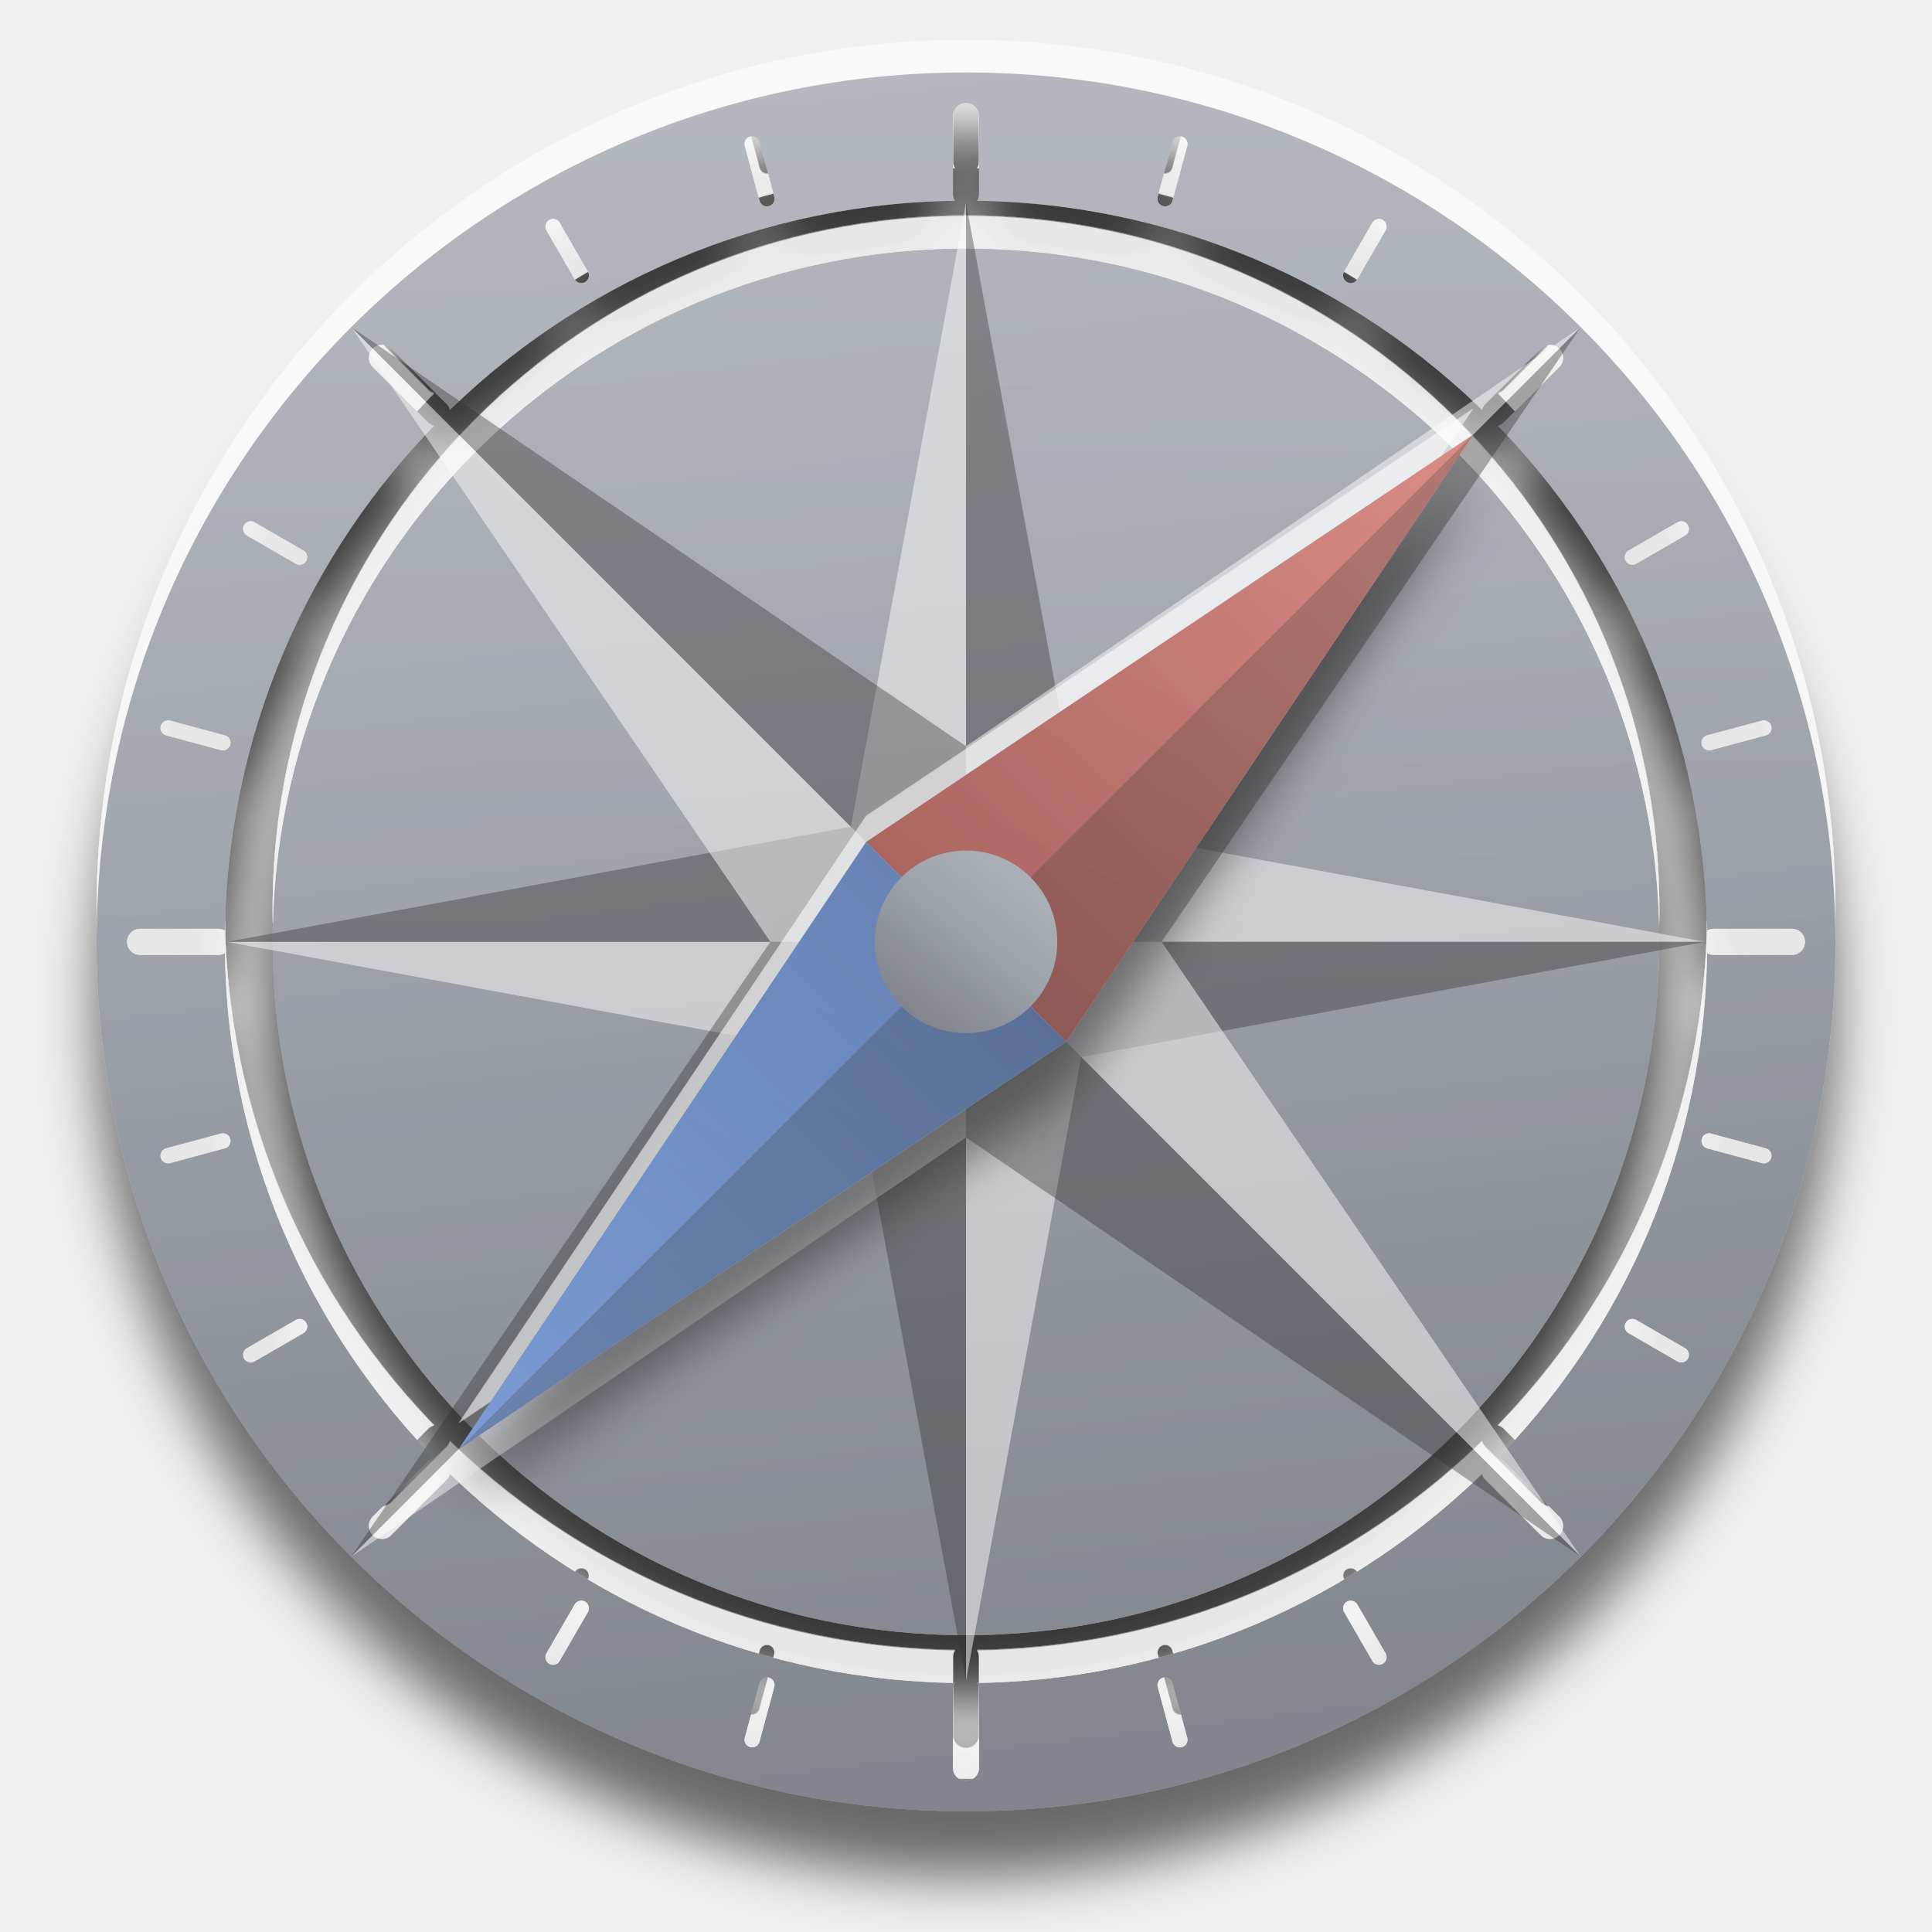
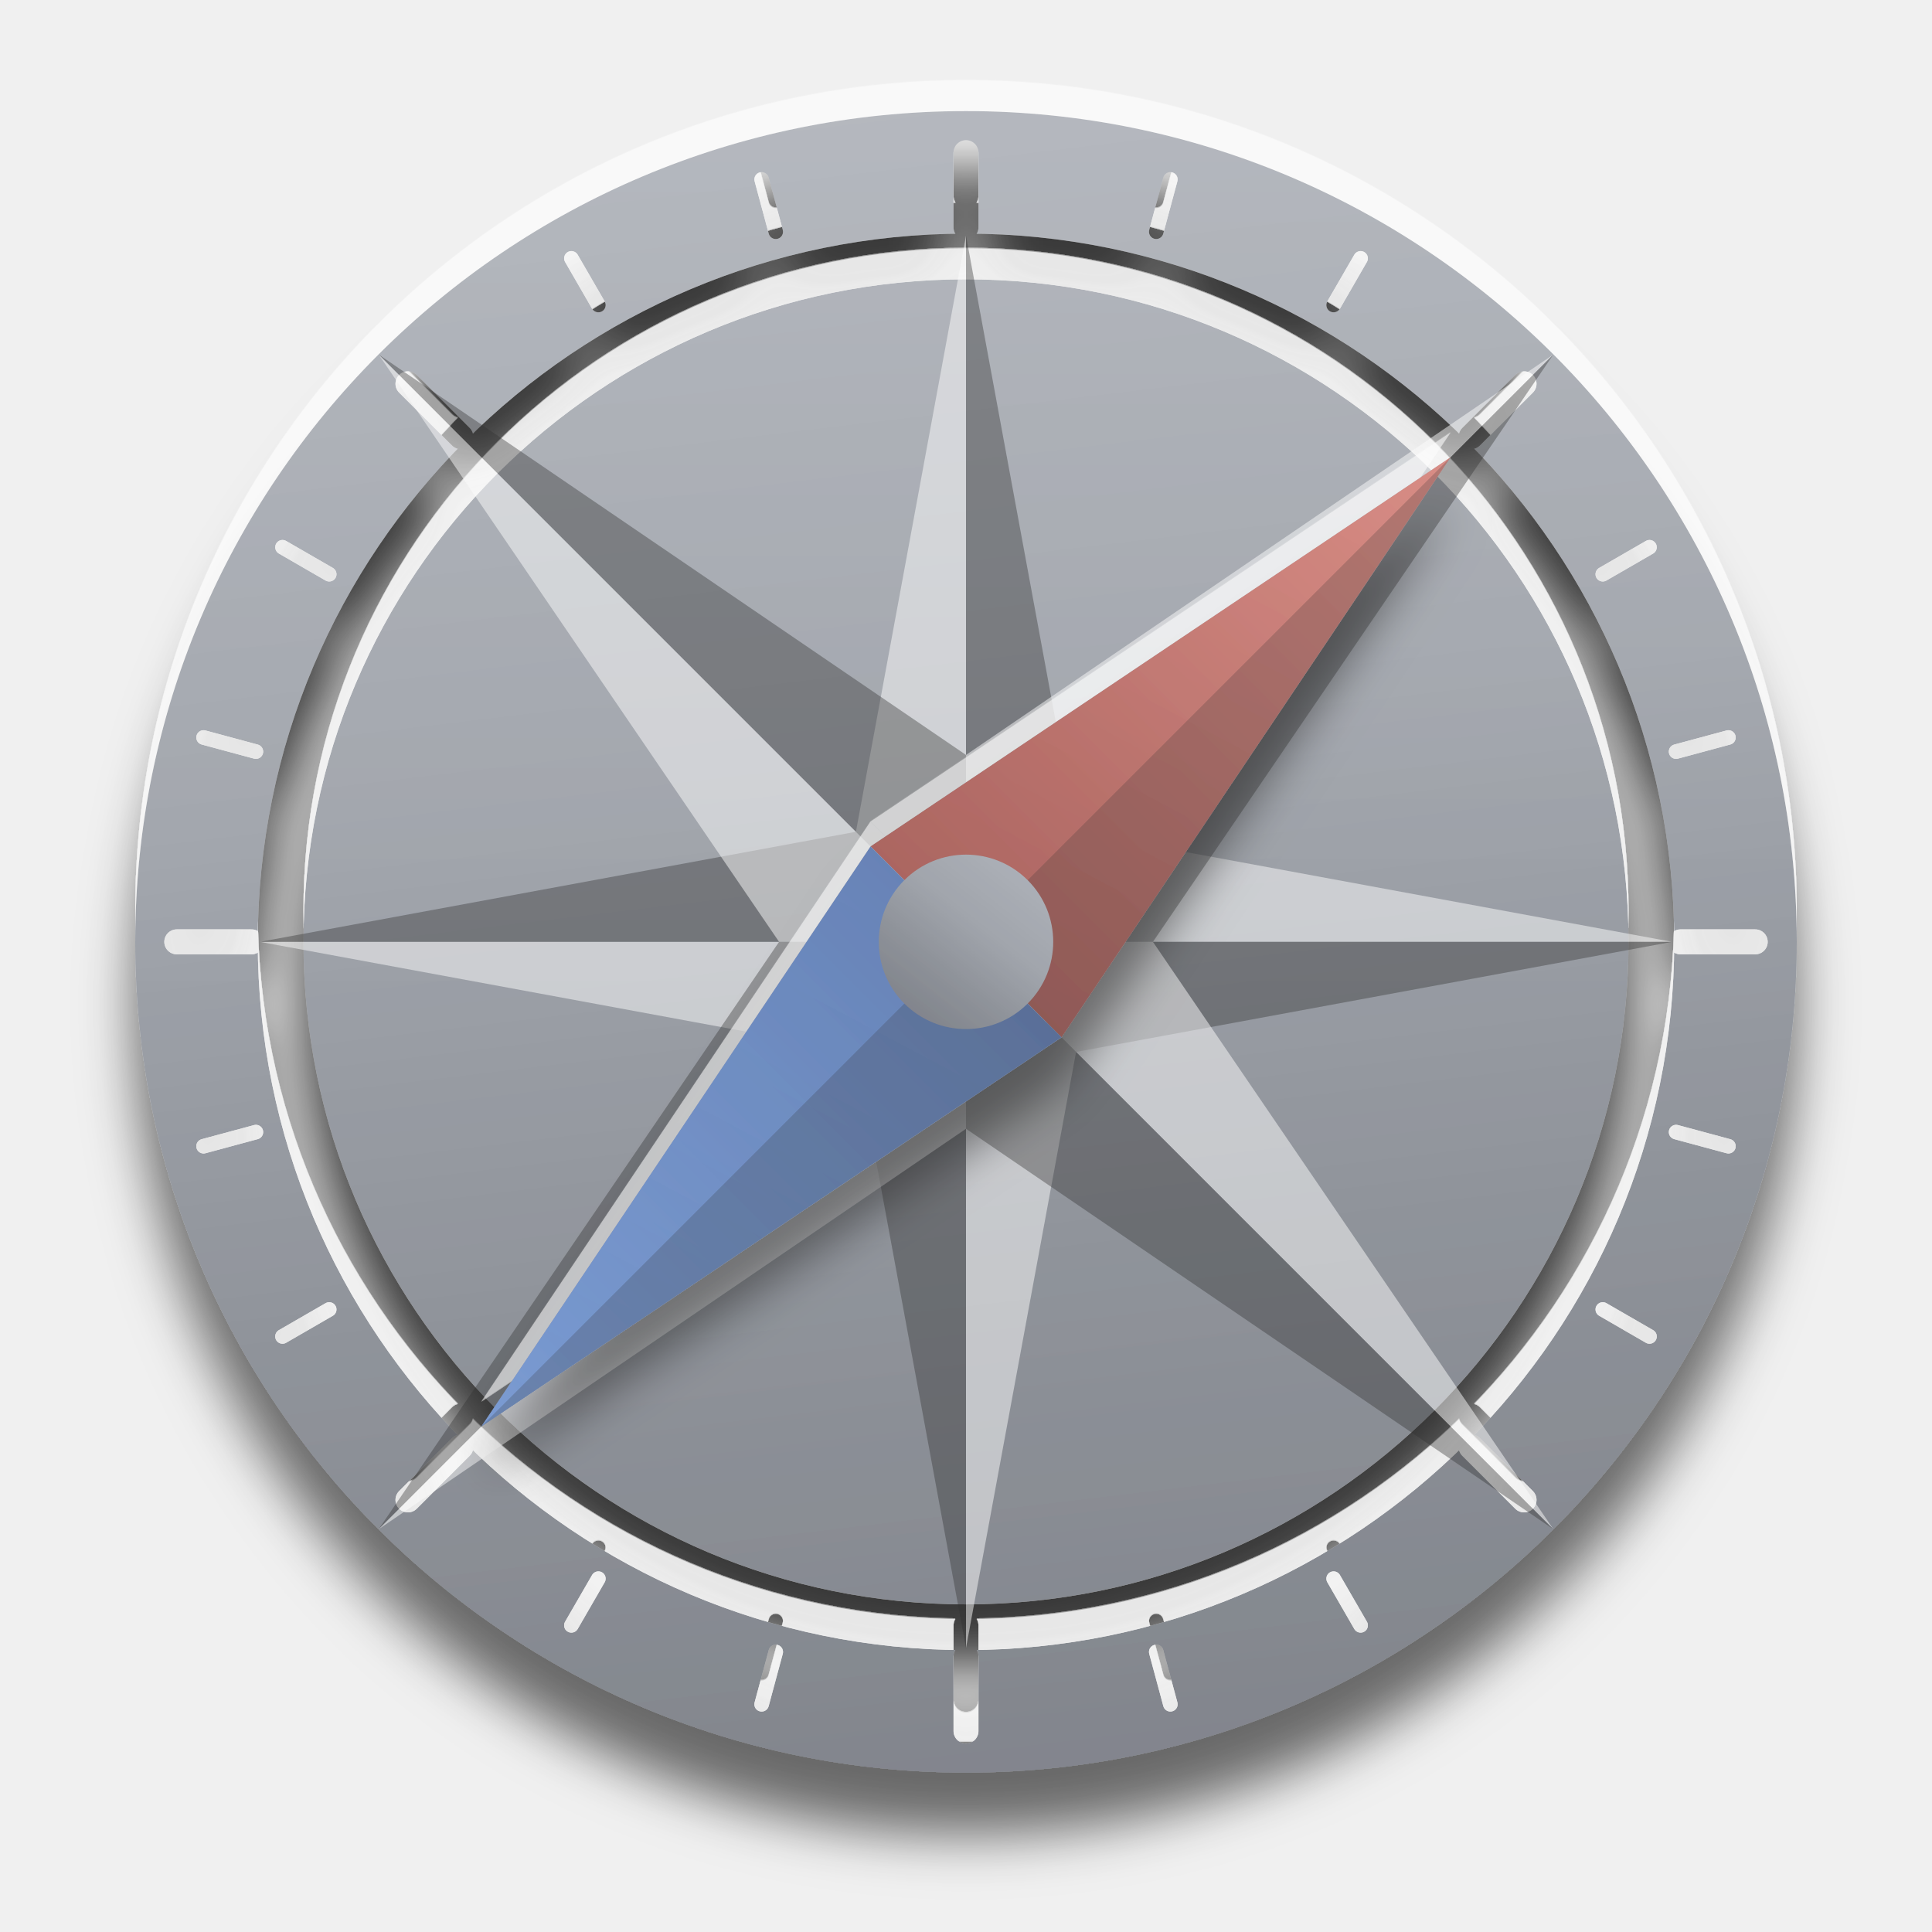
<svg xmlns="http://www.w3.org/2000/svg" viewBox="0 0 100 100" width="256" height="256">
  <defs>
    <linearGradient id="c" x1=".44" y1="0" x2=".56" y2="1">
      <stop offset="0" stop-color="#9a9fa8" />
      <stop offset=".38" stop-color="#8d929b" />
      <stop offset=".72" stop-color="#757a83" />
      <stop offset="1" stop-color="#666a73" />
    </linearGradient>
    <linearGradient id="g" x1="0" y1="0" x2="0" y2="1">
      <stop offset="0" stop-color="#fff" stop-opacity="0.12" />
      <stop offset=".55" stop-color="#fff" stop-opacity="0" />
    </linearGradient>
    <linearGradient id="cr" x1="0" y1="0" x2="0" y2="1">
      <stop offset="0" stop-color="#e3685a" />
      <stop offset="1" stop-color="#a8372d" />
    </linearGradient>
    <linearGradient id="cb" x1="0" y1="1" x2="0" y2="0">
      <stop offset="0" stop-color="#5a8de3" />
      <stop offset="1" stop-color="#2d58a8" />
    </linearGradient>
    <clipPath id="cl">
      <circle cx="50" cy="50" r="40" />
    </clipPath>
    <filter id="ce" filterUnits="userSpaceOnUse" x="-20" y="-20" width="140" height="140">
      <feOffset in="SourceAlpha" dy="3.00" result="down" />
      <feGaussianBlur in="down" stdDeviation="1.30" result="soft" />
      <feFlood flood-color="#000" flood-opacity="0.70" />
      <feComposite in2="soft" operator="in" result="shade" />
      <feOffset in="SourceAlpha" dy="-1.50" result="up" />
      <feFlood flood-color="#fff" flood-opacity="0.75" />
      <feComposite in2="up" operator="in" result="lit" />
      <feMerge>
        <feMergeNode in="shade" />
        <feMergeNode in="lit" />
        <feMergeNode in="SourceGraphic" />
      </feMerge>
    </filter>
    <filter id="cd" filterUnits="userSpaceOnUse" x="-20" y="-20" width="140" height="140">
      <feOffset in="SourceAlpha" dy="3.00" result="down" />
      <feGaussianBlur in="down" stdDeviation="1.30" result="soft" />
      <feFlood flood-color="#000" flood-opacity="0.95" />
      <feComposite in2="soft" operator="in" result="shade" />
      <feOffset in="SourceAlpha" dy="-1.50" result="up" />
      <feFlood flood-color="#fff" flood-opacity="0.75" />
      <feComposite in2="up" operator="in" result="lit" />
      <feMerge>
        <feMergeNode in="shade" />
        <feMergeNode in="lit" />
      </feMerge>
    </filter>
    <filter id="cn" filterUnits="userSpaceOnUse" x="-20" y="-20" width="140" height="140">
      <feOffset in="SourceAlpha" dy="2.40" result="down" />
      <feGaussianBlur in="down" stdDeviation="1.04" result="soft" />
      <feFlood flood-color="#000" flood-opacity="0.56" />
      <feComposite in2="soft" operator="in" result="shade" />
      <feOffset in="SourceAlpha" dy="-1.20" result="up" />
      <feFlood flood-color="#fff" flood-opacity="0.60" />
      <feComposite in2="up" operator="in" result="lit" />
      <feMerge>
        <feMergeNode in="shade" />
        <feMergeNode in="lit" />
        <feMergeNode in="SourceGraphic" />
      </feMerge>
    </filter>
    <mask id="cut" maskUnits="userSpaceOnUse" x="-20" y="-20" width="140" height="140">
      <rect x="-20" y="-20" width="140" height="140" fill="#fff" />
      <circle cx="50" cy="50" r="33" fill="none" stroke="#000" stroke-width="2.2" />
      <line x1="74.32" y1="25.68" x2="76.87" y2="23.13" stroke="#000" stroke-width="1.2" stroke-linecap="round" />
      <line x1="80.66" y1="32.30" x2="82.91" y2="31.00" stroke="#000" stroke-width="0.7" stroke-linecap="round" />
      <line x1="84.19" y1="40.84" x2="86.71" y2="40.16" stroke="#000" stroke-width="0.7" stroke-linecap="round" />
      <line x1="84.40" y1="50.00" x2="88.00" y2="50.00" stroke="#000" stroke-width="1.2" stroke-linecap="round" />
      <line x1="84.19" y1="59.16" x2="86.71" y2="59.84" stroke="#000" stroke-width="0.7" stroke-linecap="round" />
      <line x1="80.66" y1="67.70" x2="82.91" y2="69.00" stroke="#000" stroke-width="0.7" stroke-linecap="round" />
      <line x1="74.32" y1="74.32" x2="76.87" y2="76.87" stroke="#000" stroke-width="1.2" stroke-linecap="round" />
      <line x1="67.70" y1="80.66" x2="69.00" y2="82.91" stroke="#000" stroke-width="0.7" stroke-linecap="round" />
      <line x1="59.16" y1="84.19" x2="59.84" y2="86.71" stroke="#000" stroke-width="0.7" stroke-linecap="round" />
      <line x1="50.00" y1="84.40" x2="50.00" y2="88.00" stroke="#000" stroke-width="1.2" stroke-linecap="round" />
      <line x1="40.84" y1="84.19" x2="40.16" y2="86.71" stroke="#000" stroke-width="0.7" stroke-linecap="round" />
      <line x1="32.30" y1="80.66" x2="31.00" y2="82.91" stroke="#000" stroke-width="0.7" stroke-linecap="round" />
      <line x1="25.68" y1="74.32" x2="23.13" y2="76.87" stroke="#000" stroke-width="1.2" stroke-linecap="round" />
      <line x1="19.34" y1="67.70" x2="17.09" y2="69.00" stroke="#000" stroke-width="0.7" stroke-linecap="round" />
      <line x1="15.81" y1="59.16" x2="13.29" y2="59.84" stroke="#000" stroke-width="0.7" stroke-linecap="round" />
      <line x1="15.60" y1="50.00" x2="12.00" y2="50.00" stroke="#000" stroke-width="1.2" stroke-linecap="round" />
      <line x1="15.81" y1="40.84" x2="13.29" y2="40.16" stroke="#000" stroke-width="0.7" stroke-linecap="round" />
      <line x1="19.34" y1="32.30" x2="17.09" y2="31.00" stroke="#000" stroke-width="0.7" stroke-linecap="round" />
      <line x1="25.68" y1="25.68" x2="23.13" y2="23.13" stroke="#000" stroke-width="1.2" stroke-linecap="round" />
      <line x1="32.30" y1="19.34" x2="31.00" y2="17.09" stroke="#000" stroke-width="0.7" stroke-linecap="round" />
      <line x1="40.84" y1="15.81" x2="40.16" y2="13.29" stroke="#000" stroke-width="0.7" stroke-linecap="round" />
      <line x1="50.00" y1="15.60" x2="50.00" y2="12.00" stroke="#000" stroke-width="1.2" stroke-linecap="round" />
      <line x1="59.16" y1="15.81" x2="59.84" y2="13.29" stroke="#000" stroke-width="0.7" stroke-linecap="round" />
      <line x1="67.70" y1="19.34" x2="69.00" y2="17.09" stroke="#000" stroke-width="0.7" stroke-linecap="round" />
    </mask>
    <mask id="pl" maskUnits="userSpaceOnUse" x="-20" y="-20" width="140" height="140">
      <circle cx="50" cy="50" r="40" fill="#fff" />
      <circle cx="50" cy="50" r="33" fill="none" stroke="#000" stroke-width="2.2" />
      <line x1="74.32" y1="25.68" x2="76.87" y2="23.13" stroke="#000" stroke-width="1.2" stroke-linecap="round" />
      <line x1="80.66" y1="32.30" x2="82.91" y2="31.00" stroke="#000" stroke-width="0.7" stroke-linecap="round" />
      <line x1="84.19" y1="40.84" x2="86.71" y2="40.16" stroke="#000" stroke-width="0.7" stroke-linecap="round" />
      <line x1="84.40" y1="50.00" x2="88.00" y2="50.00" stroke="#000" stroke-width="1.2" stroke-linecap="round" />
      <line x1="84.19" y1="59.16" x2="86.71" y2="59.84" stroke="#000" stroke-width="0.7" stroke-linecap="round" />
      <line x1="80.66" y1="67.70" x2="82.91" y2="69.00" stroke="#000" stroke-width="0.7" stroke-linecap="round" />
      <line x1="74.32" y1="74.32" x2="76.87" y2="76.87" stroke="#000" stroke-width="1.2" stroke-linecap="round" />
      <line x1="67.70" y1="80.66" x2="69.00" y2="82.91" stroke="#000" stroke-width="0.7" stroke-linecap="round" />
      <line x1="59.16" y1="84.19" x2="59.84" y2="86.71" stroke="#000" stroke-width="0.7" stroke-linecap="round" />
      <line x1="50.00" y1="84.40" x2="50.00" y2="88.00" stroke="#000" stroke-width="1.2" stroke-linecap="round" />
      <line x1="40.84" y1="84.19" x2="40.16" y2="86.71" stroke="#000" stroke-width="0.7" stroke-linecap="round" />
      <line x1="32.30" y1="80.66" x2="31.00" y2="82.91" stroke="#000" stroke-width="0.7" stroke-linecap="round" />
      <line x1="25.68" y1="74.32" x2="23.13" y2="76.87" stroke="#000" stroke-width="1.2" stroke-linecap="round" />
      <line x1="19.34" y1="67.70" x2="17.09" y2="69.00" stroke="#000" stroke-width="0.7" stroke-linecap="round" />
      <line x1="15.81" y1="59.16" x2="13.29" y2="59.84" stroke="#000" stroke-width="0.7" stroke-linecap="round" />
      <line x1="15.60" y1="50.00" x2="12.00" y2="50.00" stroke="#000" stroke-width="1.2" stroke-linecap="round" />
      <line x1="15.81" y1="40.84" x2="13.29" y2="40.16" stroke="#000" stroke-width="0.7" stroke-linecap="round" />
      <line x1="19.34" y1="32.30" x2="17.09" y2="31.00" stroke="#000" stroke-width="0.7" stroke-linecap="round" />
      <line x1="25.68" y1="25.68" x2="23.13" y2="23.13" stroke="#000" stroke-width="1.2" stroke-linecap="round" />
      <line x1="32.30" y1="19.34" x2="31.00" y2="17.09" stroke="#000" stroke-width="0.7" stroke-linecap="round" />
      <line x1="40.84" y1="15.81" x2="40.16" y2="13.29" stroke="#000" stroke-width="0.7" stroke-linecap="round" />
      <line x1="50.00" y1="15.60" x2="50.00" y2="12.00" stroke="#000" stroke-width="1.2" stroke-linecap="round" />
      <line x1="59.16" y1="15.81" x2="59.84" y2="13.29" stroke="#000" stroke-width="0.7" stroke-linecap="round" />
      <line x1="67.70" y1="19.34" x2="69.00" y2="17.09" stroke="#000" stroke-width="0.7" stroke-linecap="round" />
    </mask>
    <mask id="op" maskUnits="userSpaceOnUse" x="-20" y="-20" width="140" height="140">
      <circle cx="50" cy="50" r="33" fill="none" stroke="#fff" stroke-width="2.2" />
      <line x1="74.32" y1="25.68" x2="76.87" y2="23.13" stroke="#fff" stroke-width="1.2" stroke-linecap="round" />
      <line x1="80.66" y1="32.30" x2="82.91" y2="31.00" stroke="#fff" stroke-width="0.7" stroke-linecap="round" />
      <line x1="84.19" y1="40.84" x2="86.71" y2="40.16" stroke="#fff" stroke-width="0.7" stroke-linecap="round" />
      <line x1="84.40" y1="50.00" x2="88.00" y2="50.00" stroke="#fff" stroke-width="1.2" stroke-linecap="round" />
      <line x1="84.19" y1="59.16" x2="86.71" y2="59.84" stroke="#fff" stroke-width="0.7" stroke-linecap="round" />
      <line x1="80.66" y1="67.70" x2="82.91" y2="69.00" stroke="#fff" stroke-width="0.7" stroke-linecap="round" />
      <line x1="74.32" y1="74.32" x2="76.87" y2="76.87" stroke="#fff" stroke-width="1.2" stroke-linecap="round" />
      <line x1="67.70" y1="80.66" x2="69.00" y2="82.91" stroke="#fff" stroke-width="0.7" stroke-linecap="round" />
      <line x1="59.16" y1="84.19" x2="59.84" y2="86.71" stroke="#fff" stroke-width="0.7" stroke-linecap="round" />
      <line x1="50.00" y1="84.40" x2="50.00" y2="88.00" stroke="#fff" stroke-width="1.2" stroke-linecap="round" />
      <line x1="40.84" y1="84.19" x2="40.16" y2="86.71" stroke="#fff" stroke-width="0.7" stroke-linecap="round" />
      <line x1="32.30" y1="80.66" x2="31.00" y2="82.91" stroke="#fff" stroke-width="0.7" stroke-linecap="round" />
      <line x1="25.68" y1="74.32" x2="23.13" y2="76.87" stroke="#fff" stroke-width="1.2" stroke-linecap="round" />
      <line x1="19.34" y1="67.70" x2="17.09" y2="69.00" stroke="#fff" stroke-width="0.7" stroke-linecap="round" />
      <line x1="15.81" y1="59.16" x2="13.29" y2="59.84" stroke="#fff" stroke-width="0.7" stroke-linecap="round" />
      <line x1="15.60" y1="50.00" x2="12.00" y2="50.00" stroke="#fff" stroke-width="1.2" stroke-linecap="round" />
      <line x1="15.81" y1="40.84" x2="13.29" y2="40.16" stroke="#fff" stroke-width="0.7" stroke-linecap="round" />
      <line x1="19.34" y1="32.30" x2="17.09" y2="31.00" stroke="#fff" stroke-width="0.7" stroke-linecap="round" />
      <line x1="25.68" y1="25.68" x2="23.13" y2="23.13" stroke="#fff" stroke-width="1.2" stroke-linecap="round" />
      <line x1="32.30" y1="19.34" x2="31.00" y2="17.09" stroke="#fff" stroke-width="0.7" stroke-linecap="round" />
      <line x1="40.84" y1="15.81" x2="40.16" y2="13.29" stroke="#fff" stroke-width="0.7" stroke-linecap="round" />
      <line x1="50.00" y1="15.60" x2="50.00" y2="12.00" stroke="#fff" stroke-width="1.2" stroke-linecap="round" />
      <line x1="59.16" y1="15.81" x2="59.84" y2="13.29" stroke="#fff" stroke-width="0.7" stroke-linecap="round" />
      <line x1="67.70" y1="19.34" x2="69.00" y2="17.09" stroke="#fff" stroke-width="0.7" stroke-linecap="round" />
    </mask>
  </defs>
  <g opacity=".8">
-     <g transform="translate(-6.25 -7.5) scale(1.125)">
+     <g transform="translate(-3.75 -5) scale(1.075)">
      <g mask="url(#cut)">
        <g filter="url(#ce)">
          <g fill="url(#c)">
            <circle cx="50" cy="50" r="40" />
          </g>
        </g>
        <g fill="url(#g)">
          <circle cx="50" cy="50" r="40" />
        </g>
      </g>
      <g mask="url(#op)">
        <g filter="url(#cd)">
          <rect mask="url(#pl)" fill="#000" x="-20" y="-20" width="140" height="140" />
        </g>
      </g>
      <g clip-path="url(#cl)">
        <path d="M50 50 L84.00 50.00 L55.30 44.70 Z" fill="#fff" opacity=".5" />
        <path d="M50 50 L84.00 50.00 L55.30 55.30 Z" fill="#000" opacity=".38" />
        <path d="M50 50 L50.00 84.00 L55.30 55.30 Z" fill="#fff" opacity=".5" />
        <path d="M50 50 L50.00 84.00 L44.70 55.30 Z" fill="#000" opacity=".38" />
        <path d="M50 50 L16.00 50.00 L44.70 55.30 Z" fill="#fff" opacity=".5" />
        <path d="M50 50 L16.00 50.00 L44.70 44.70 Z" fill="#000" opacity=".38" />
        <path d="M50 50 L50.00 16.00 L44.70 44.70 Z" fill="#fff" opacity=".5" />
        <path d="M50 50 L50.00 16.00 L55.30 44.70 Z" fill="#000" opacity=".38" />
        <path d="M50 50 L78.28 21.72 L50.00 41.00 Z" fill="#fff" opacity=".5" />
        <path d="M50 50 L78.28 21.72 L59.00 50.00 Z" fill="#000" opacity=".38" />
        <path d="M50 50 L78.28 78.28 L59.00 50.00 Z" fill="#fff" opacity=".5" />
        <path d="M50 50 L78.28 78.28 L50.00 59.00 Z" fill="#000" opacity=".38" />
        <path d="M50 50 L21.72 78.28 L50.00 59.00 Z" fill="#fff" opacity=".5" />
        <path d="M50 50 L21.72 78.28 L41.00 50.00 Z" fill="#000" opacity=".38" />
        <path d="M50 50 L21.72 21.72 L41.00 50.00 Z" fill="#fff" opacity=".5" />
        <path d="M50 50 L21.72 21.72 L50.00 41.00 Z" fill="#000" opacity=".38" />
      </g>
      <g filter="url(#cn)">
        <g transform="rotate(45.00 50 50)">
          <path d="M50 17 L56.5 50 L43.5 50 Z" fill="url(#c)" />
          <path d="M50 17 L56.5 50 L43.5 50 Z" fill="url(#cr)" opacity="0.78" />
          <path d="M50 17 L56.5 50 L50 50 Z" fill="#000" opacity=".22" />
          <path d="M50 83 L56.5 50 L43.5 50 Z" fill="url(#c)" />
          <path d="M50 83 L56.5 50 L43.5 50 Z" fill="url(#cb)" opacity="0.78" />
          <path d="M50 83 L56.5 50 L50 50 Z" fill="#000" opacity=".22" />
          <circle cx="50" cy="50" r="4.2" fill="url(#c)" />
        </g>
      </g>
    </g>
  </g>
</svg>
